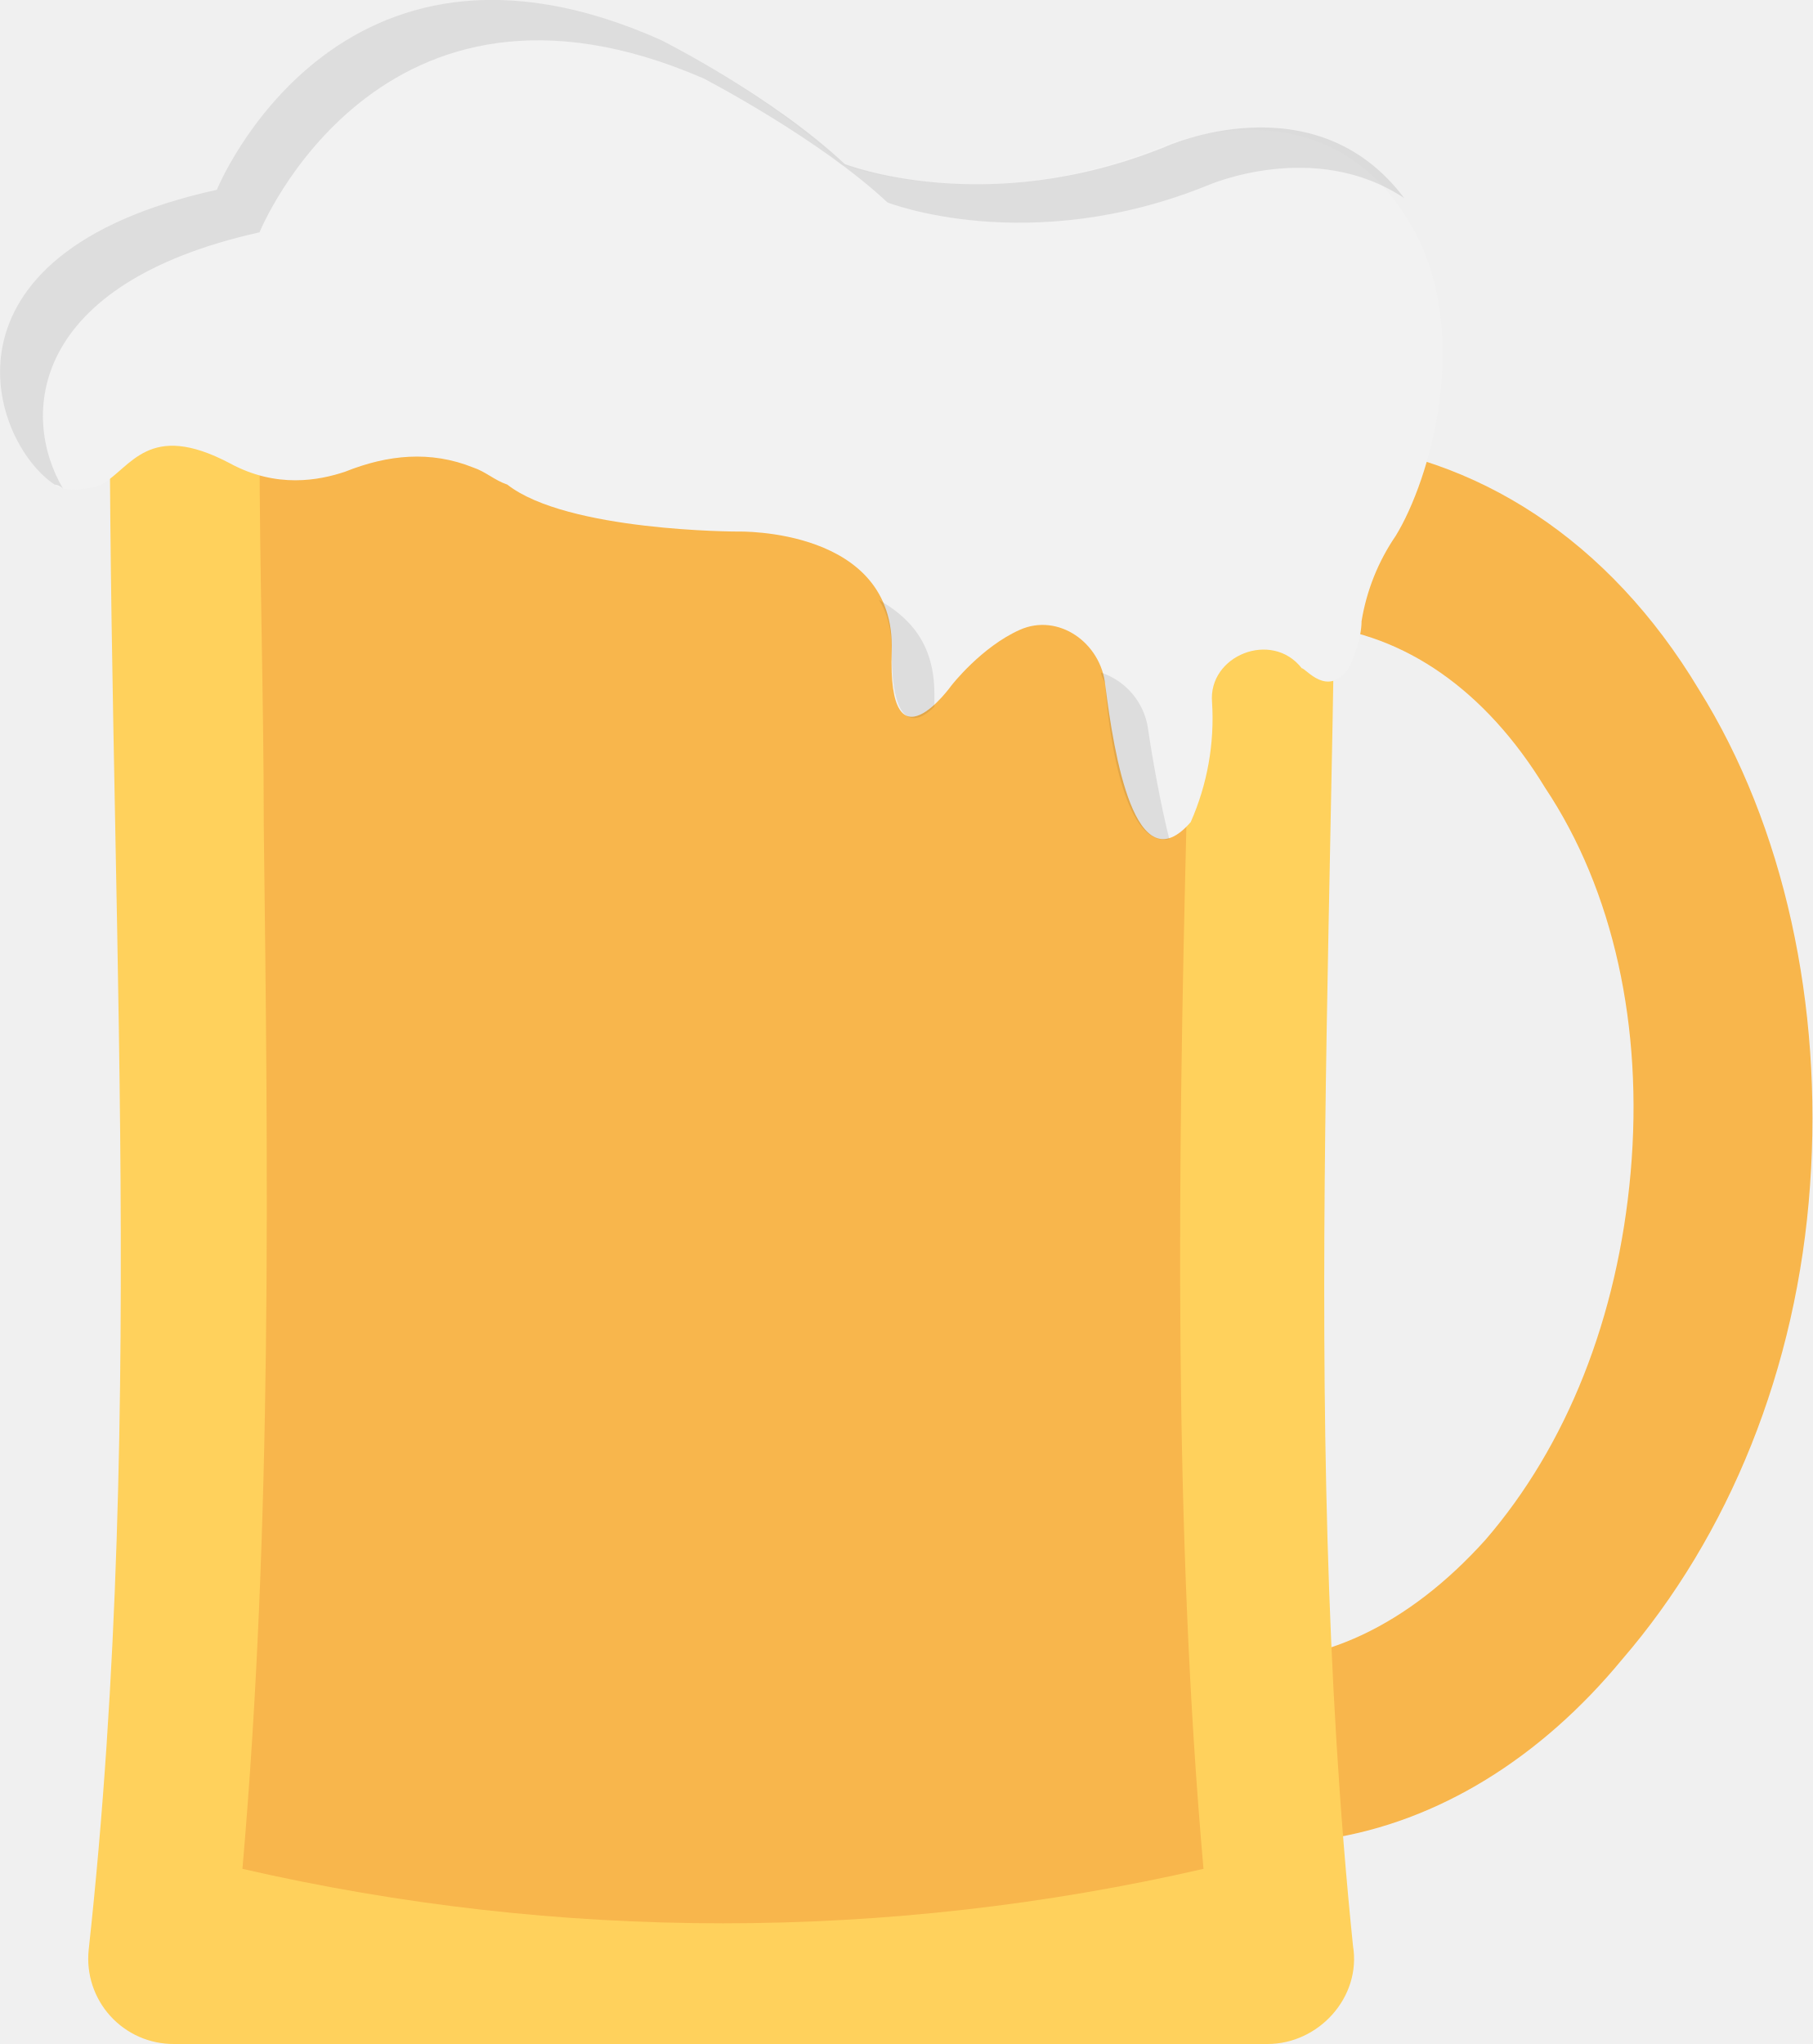
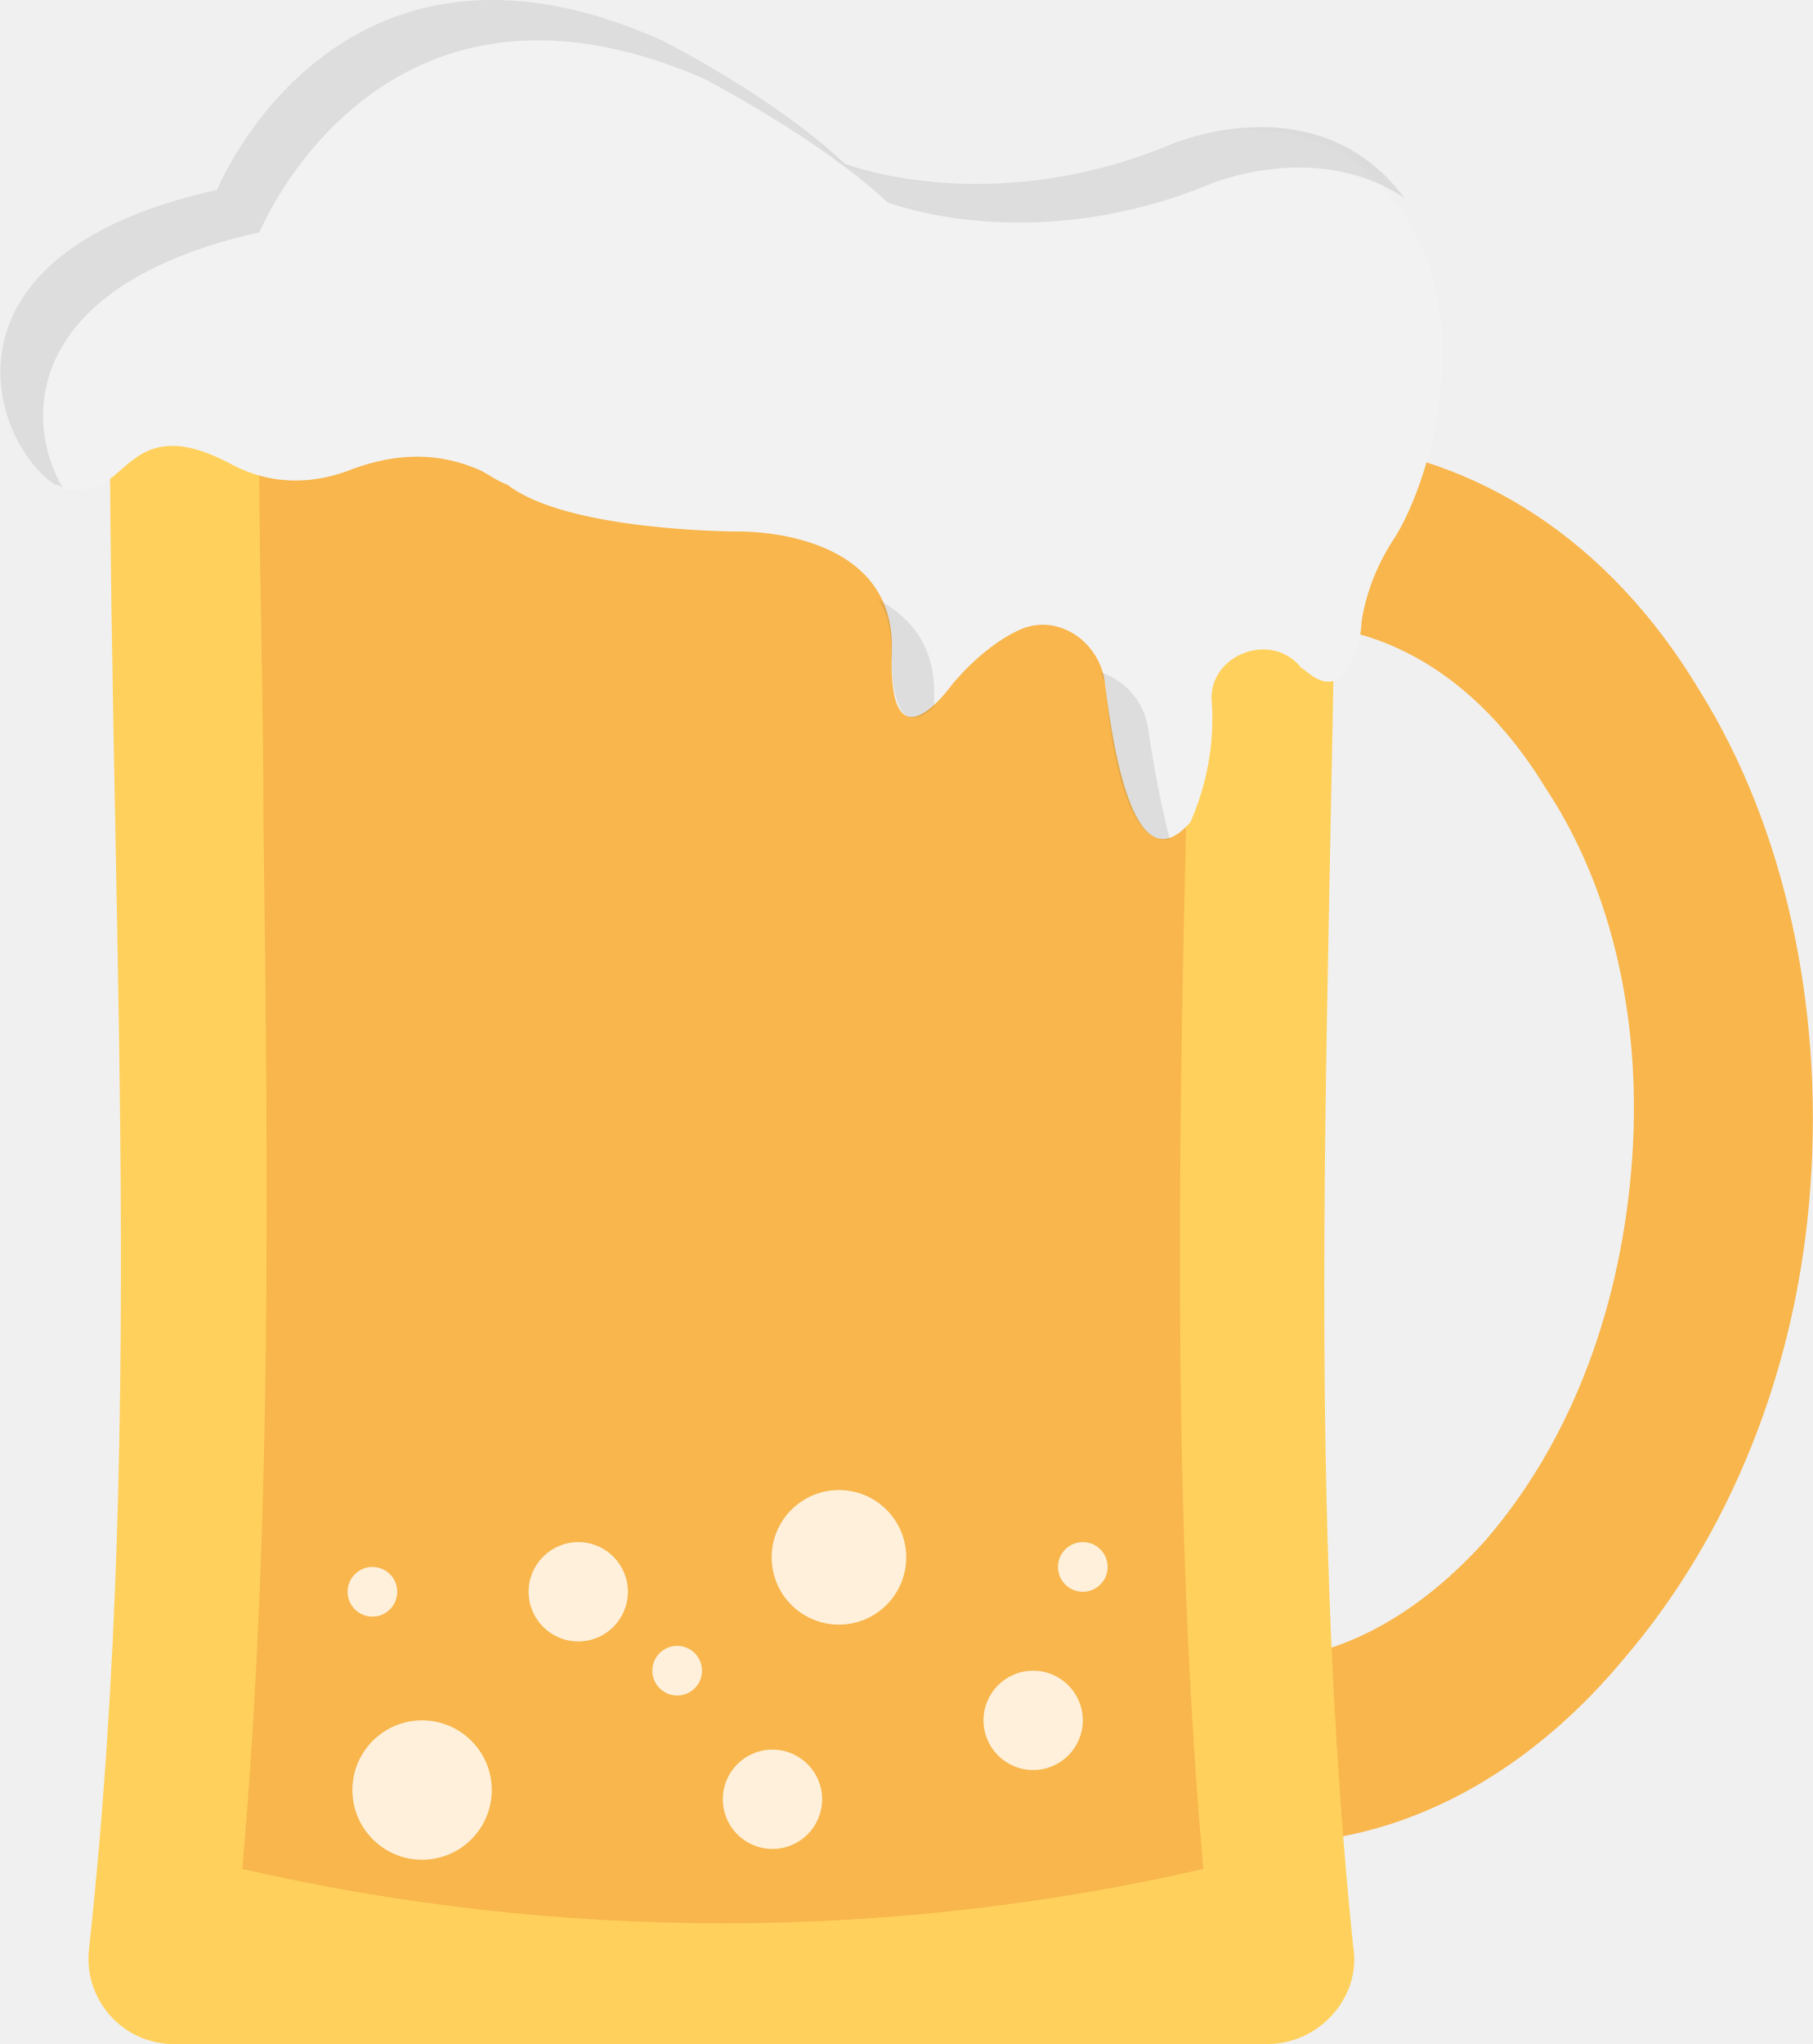
- <svg xmlns="http://www.w3.org/2000/svg" id="glassofbeer" viewBox="0 0 452.61 510.31">
-   <path id="holder" d="M360.32,459.11c-8.53,1.07-18.13,2.13-27.73,1.07-12.8-1.07-22.4-11.73-21.33-24.53s11.73-22.4,24.53-21.34c22.4,2.14,44.8-8.53,64-29.86C420.06,361,432.86,329,436.06,292.71s-4.27-70.4-21.34-96c-14.93-24.53-35.2-38.4-57.6-40.53-12.8-1.07-22.4-11.73-21.33-24.53s11.73-22.4,24.53-21.34c37.34,3.2,70.4,24.54,92.8,61.87,21.34,34.13,30.94,78.93,27.74,123.73-3.2,45.87-20.27,87.47-46.94,118.4C413.66,438.85,388.06,454.85,360.32,459.11Z" transform="translate(-28.85 0)" style="fill:#f8b64c" />
-   <path id="stroke" d="M72.32,510.31H345.39c12.8,0,23.47-11.73,21.33-24.53-13.86-135.47-3.2-270.93-4.26-407.47-86.4-12.8-219.74-12.8-306.14,0-1.06,136.54,9.6,272-5.33,408.54A21.3,21.3,0,0,0,72.32,510.31Z" transform="translate(-28.85 0)" style="fill:#ffd15c" />
-   <path id="liquid" d="M89.39,466.58a536.31,536.31,0,0,0,240,0c-7.47-84.27-6.4-174.93-4.27-260.27,1.07-30.93,1.07-64,1.07-96-34.13-3.2-74.67-5.33-116.27-5.33s-82.13,2.13-116.26,5.33c0,32,1.06,64,1.06,96C95.79,291.64,96.86,381.24,89.39,466.58Z" transform="translate(-28.85 0)" style="fill:#f8b64c" />
-   <g id="foam">
-     <path d="M365.66,166.85c1.06-2.14,3.2-7.47,3.2-11.74a52.77,52.77,0,0,1,8.53-21.33c8.53-13.87,19.2-50.13,4.27-76.8-21.34-38.4-62.94-20.27-62.94-20.27-44.8,18.13-80,4.27-80,4.27-17.06-17.07-44.8-30.93-44.8-30.93C112.86-26.22,83,47.38,83,47.38c-72.53,16-56.53,62.93-40.53,73.6,2.13,2.13,9.6,1.06,11.73,0,7.47-4.27,11.73-16,32-5.34,11.73,6.4,22.4,4.27,28.8,2.14,10.67-4.27,21.33-5.34,32-1.07,3.2,1.07,5.33,3.2,8.53,4.27,14.94,11.73,57.6,11.73,57.6,11.73s39.47-1.07,38.4,29.87,14.94,8.53,14.94,8.53,7.46-9.6,17.06-13.87,20.27,3.2,21.34,13.87c2.13,17.07,7.46,50.13,21.33,34.13a64,64,0,0,0,5.33-29.86c-1.06-11.74,14.94-18.14,22.4-8.54h0C355,166.85,360.32,174.31,365.66,166.85Z" transform="translate(-28.85 0)" style="fill:#f2f2f2" />
+ <svg xmlns="http://www.w3.org/2000/svg" version="1.1" x="0px" y="0px" viewBox="0 0 452.6 510.3" style="enable-background:new 0 0 452.6 510.3;" xml:space="preserve">
+   <style type="text/css">
+ 	.st0{fill:#F8B64C;}
+ 	.st1{fill:#FFD15C;}
+ 	.st2{fill:#F2F2F2;}
+ 	.st3{opacity:0.1;}
+ 	.st4{fill:#231F20;}
+ 	.st5{opacity:0.8;fill:#FFFFFF;}
+ </style>
+   <g id="glassofbeer">
+     <path id="holder" class="st0" d="M331.5,459.1c-8.5,1.1-18.1,2.1-27.7,1.1c-12.8-1.1-22.4-11.7-21.3-24.5s11.7-22.4,24.5-21.3   c22.4,2.1,44.8-8.5,64-29.9c20.3-23.5,33.1-55.5,36.3-91.7s-4.3-70.4-21.3-96c-14.9-24.5-35.2-38.4-57.6-40.5   c-12.8-1.1-22.4-11.7-21.3-24.5s11.7-22.4,24.5-21.3c37.3,3.2,70.4,24.5,92.8,61.9c21.3,34.1,30.9,78.9,27.7,123.7   c-3.2,45.9-20.3,87.5-46.9,118.4C384.8,438.9,359.2,454.9,331.5,459.1z" />
+     <path id="stroke" class="st1" d="M43.5,510.3h273.1c12.8,0,23.5-11.7,21.3-24.5c-13.9-135.5-3.2-270.9-4.3-407.5   c-86.4-12.8-219.7-12.8-306.1,0c-1.1,136.5,9.6,272-5.3,408.5c-1.2,11.7,7.3,22.2,19,23.4C41.9,510.3,42.7,510.3,43.5,510.3z" />
+     <path id="liquid" class="st0" d="M60.5,466.6c79,18.1,161,18.1,240,0c-7.5-84.3-6.4-174.9-4.3-260.3c1.1-30.9,1.1-64,1.1-96   c-34.1-3.2-74.7-5.3-116.3-5.3s-82.1,2.1-116.3,5.3c0,32,1.1,64,1.1,96C66.9,291.6,68,381.2,60.5,466.6z" />
+     <g id="foam">
+       <path class="st2" d="M336.8,166.9c1.1-2.1,3.2-7.5,3.2-11.7c1.2-7.7,4.2-14.9,8.5-21.3c8.5-13.9,19.2-50.1,4.3-76.8    c-21.3-38.4-62.9-20.3-62.9-20.3c-44.8,18.1-80,4.3-80,4.3C192.8,23.9,165.1,10,165.1,10C84-26.2,54.2,47.4,54.2,47.4    c-72.5,16-56.5,62.9-40.5,73.6c2.1,2.1,9.6,1.1,11.7,0c7.5-4.3,11.7-16,32-5.3c11.7,6.4,22.4,4.3,28.8,2.1    c10.7-4.3,21.3-5.3,32-1.1c3.2,1.1,5.3,3.2,8.5,4.3c14.9,11.7,57.6,11.7,57.6,11.7s39.5-1.1,38.4,29.9s14.9,8.5,14.9,8.5    s7.5-9.6,17.1-13.9s20.3,3.2,21.3,13.9c2.1,17.1,7.5,50.1,21.3,34.1c4.1-9.4,6-19.6,5.3-29.9c-1.1-11.7,14.9-18.1,22.4-8.5l0,0    C326.1,166.9,331.5,174.3,336.8,166.9z" />
+     </g>
+     <g id="shadow" class="st3">
+       <path class="st4" d="M64.8,58c0,0,29.9-73.6,110.9-38.4c0,0,28.8,14.9,45.9,30.9c0,0,35.2,13.9,80-4.3c0,0,26.7-11.7,49.1,3.2    c-22.4-29.9-59.7-12.8-59.7-12.8c-44.8,18.1-80,4.3-80,4.3c-18.1-17-45.9-30.9-45.9-30.9C84-26.2,54.2,47.4,54.2,47.4    c-72.5,16-56.5,62.9-40.5,73.6c0.8,0.1,1.6,0.4,2.1,1C5.1,103.9,7.2,70.8,64.8,58z" />
+       <path class="st4" d="M286.7,181.8c-1-6.5-5.5-11.8-11.7-13.9c0,1.1,1.1,2.1,1.1,3.2c1.1,14.9,5.3,40.5,16,38.4    C289.9,201,287.7,189.2,286.7,181.8z" />
+       <path class="st4" d="M233.3,173.2c0-12.8-6.4-19.2-13.9-23.5c2.1,3.2,3.2,7.5,3.2,12.8c0,20.3,6.4,18.1,10.7,13.9V173.2z" />
+     </g>
  </g>
-   <g id="shadow" style="opacity:0.1">
-     <path d="M93.66,58s29.86-73.6,110.93-38.4c0,0,28.8,14.94,45.87,30.94,0,0,35.2,13.86,80-4.27,0,0,26.66-11.73,49.06,3.2-22.4-29.87-59.73-12.8-59.73-12.8-44.8,18.13-80,4.27-80,4.27C221.66,23.91,193.92,10,193.92,10,112.86-26.22,83,47.38,83,47.38c-72.53,16-56.53,62.93-40.53,73.6A3.32,3.32,0,0,1,44.59,122C33.92,103.91,36.06,70.85,93.66,58Z" transform="translate(-28.85 0)" style="fill:#231f20" />
-     <path d="M315.52,181.78a17.37,17.37,0,0,0-11.73-13.87c0,1.07,1.07,2.13,1.07,3.2,1.06,14.93,5.33,40.53,16,38.4C318.72,201,316.59,189.24,315.52,181.78Z" transform="translate(-28.85 0)" style="fill:#231f20" />
-     <path d="M262.19,173.24c0-12.8-6.4-19.2-13.87-23.46q3.21,4.8,3.2,12.8c0,20.27,6.4,18.13,10.67,13.87Z" transform="translate(-28.85 0)" style="fill:#231f20" />
+   <g id="circles">
+     <circle id="c8" class="st5" cx="209.5" cy="388.8" r="16.8" />
+     <circle id="c7" class="st5" cx="169.1" cy="417.1" r="6.2" />
+     <circle id="c6" class="st5" cx="93" cy="397.4" r="6.2" />
+     <circle id="c5" class="st5" cx="192.9" cy="449.2" r="12.4" />
+     <circle id="c4" class="st5" cx="144.4" cy="397.4" r="12.4" />
+     <circle id="c3" class="st5" cx="258" cy="429.5" r="12.4" />
+     <circle id="c2" class="st5" cx="105.4" cy="446.9" r="17.4" />
+     <circle id="c1" class="st5" cx="270.4" cy="391.2" r="6.2" />
  </g>
</svg>
